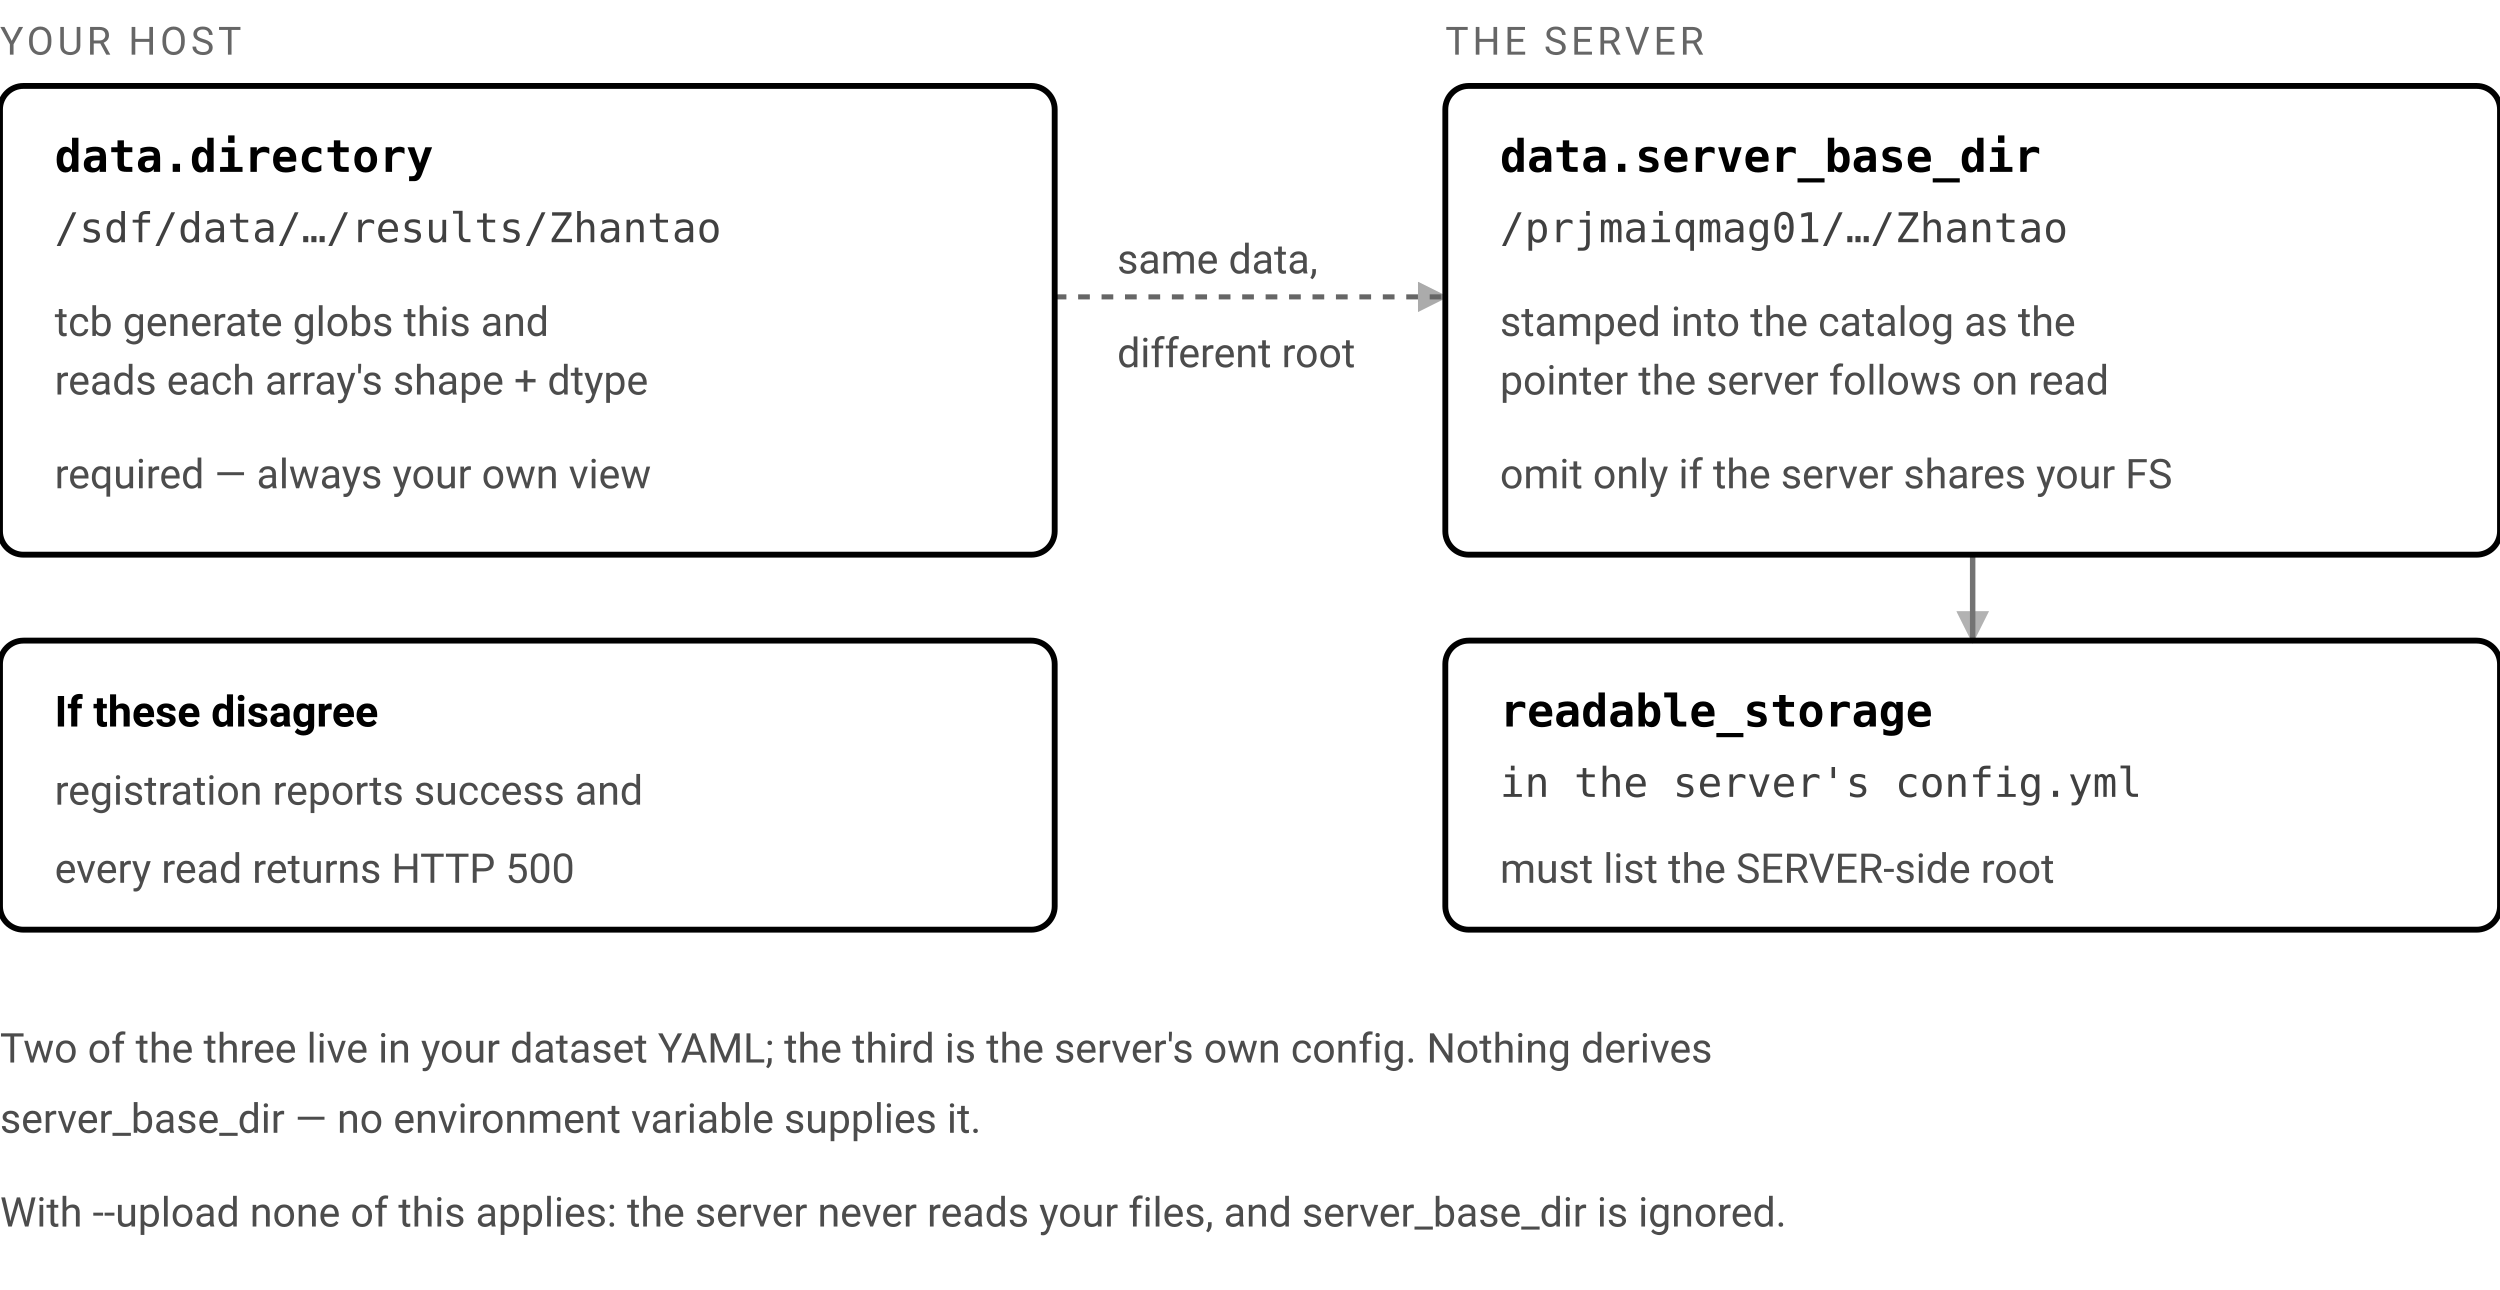
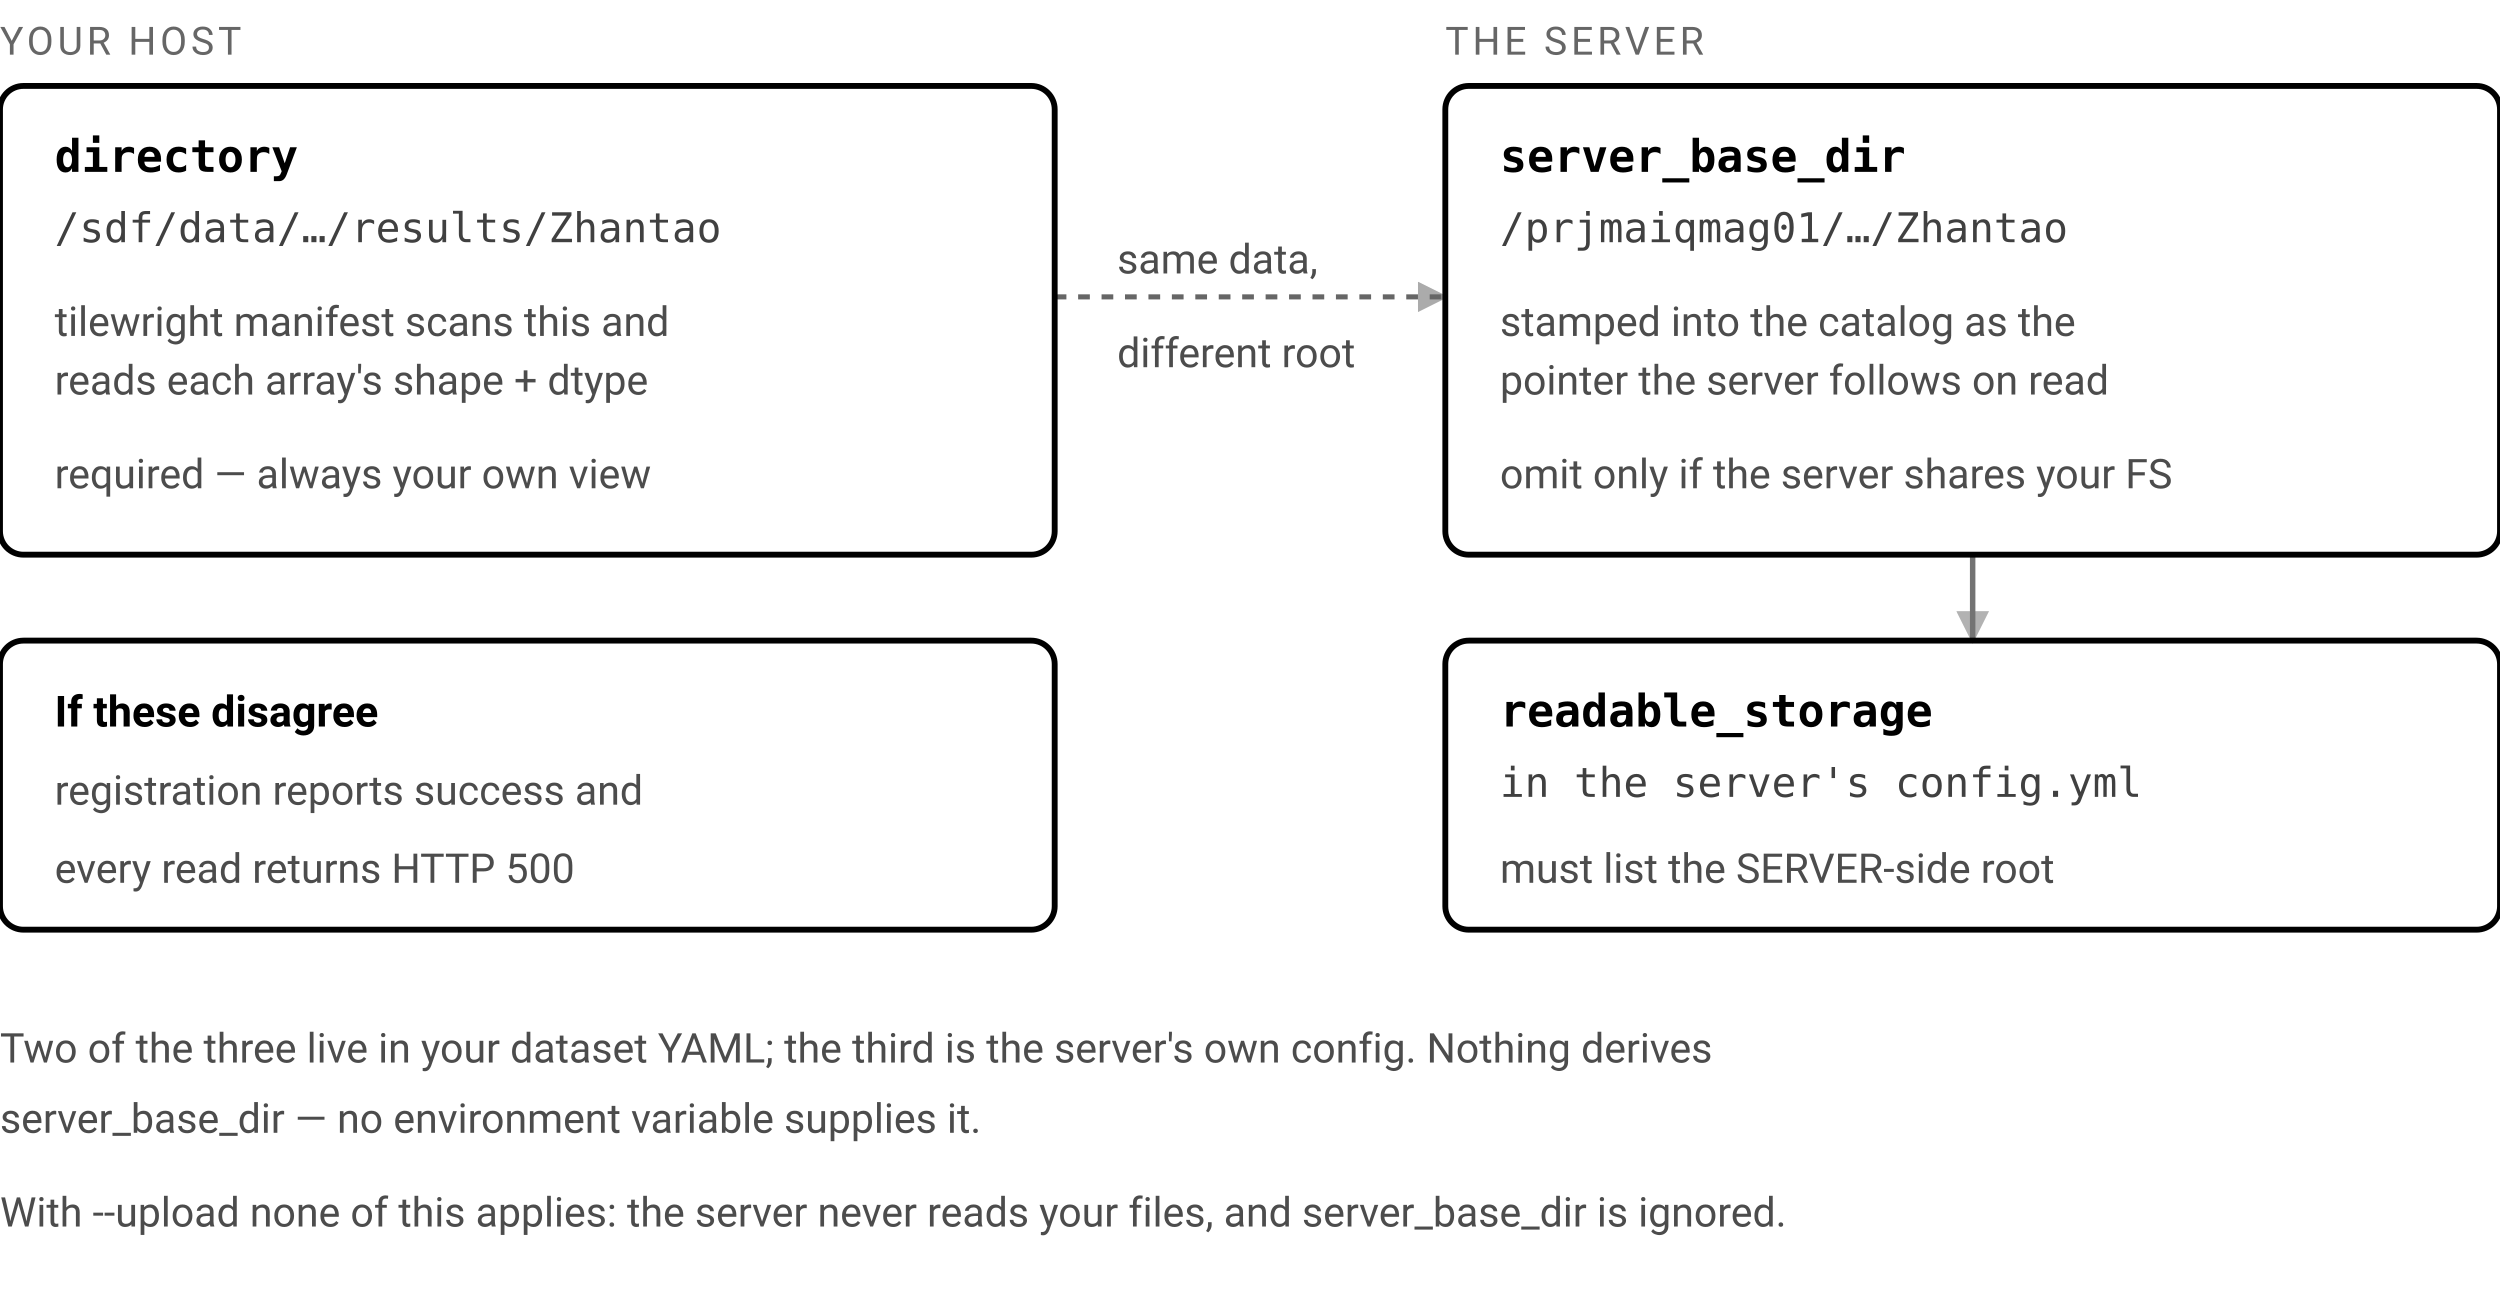
- <svg xmlns="http://www.w3.org/2000/svg" id="dg-paths" viewBox="0 0 640 330" role="img" aria-label="The path agreement trap: data.directory is a path on your host used by generate, server_base_dir is the same data as the server sees it and is written into the catalog, and readable_storage is the server's permission to read that root." font-family="system-ui, -apple-system, Segoe UI, Roboto, sans-serif" fill="currentColor">
+ <svg xmlns="http://www.w3.org/2000/svg" id="dg-paths" viewBox="0 0 640 330" role="img" aria-label="The path agreement trap: directory is a path on your host used by manifest, server_base_dir is the same data as the server sees it and is written into the catalog, and readable_storage is the server's permission to read that root." font-family="system-ui, -apple-system, Segoe UI, Roboto, sans-serif" fill="currentColor">
  <style>
    #dg-paths .host  { fill: none; stroke: currentColor; stroke-width: 1.5; }
    #dg-paths .zone  { font-size: 10px; opacity: .6; letter-spacing: .1em; }
    #dg-paths .key   { font-size: 11.5px; font-weight: 600; font-family: ui-monospace, SFMono-Regular, monospace; }
    #dg-paths .path  { font-size: 10.5px; opacity: .75; font-family: ui-monospace, SFMono-Regular, monospace; }
    #dg-paths .note  { font-size: 10.5px; opacity: .7; }
    #dg-paths .bad   { font-size: 11px; font-weight: 600; }
    #dg-paths .arrow { fill: none; stroke: currentColor; stroke-width: 1.4; opacity: .55; }
    #dg-paths .same  { fill: none; stroke: currentColor; stroke-width: 1.3; stroke-dasharray: 3 3; opacity: .6; }
  </style>
  <defs>
    <marker id="p" viewBox="0 0 10 10" refX="9" refY="5" markerWidth="6" markerHeight="6" orient="auto">
      <path d="M 0 0 L 10 5 L 0 10 z" fill="currentColor" opacity=".55" />
    </marker>
  </defs>
  <text class="zone" x="0" y="14">YOUR HOST</text>
  <rect class="host" x="0" y="22" width="270" height="120" rx="6" />
-   <text class="key" x="14" y="44">data.directory</text>
+   <text class="key" x="14" y="44">directory</text>
  <text class="path" x="14" y="62">/sdf/data/…/results/Zhantao</text>
-   <text class="note" x="14" y="86">tcb generate globs this and</text>
+   <text class="note" x="14" y="86">tilewright manifest scans this and</text>
  <text class="note" x="14" y="101">reads each array's shape + dtype</text>
  <text class="note" x="14" y="125">required — always your own view</text>
  <text class="zone" x="370" y="14">THE SERVER</text>
  <rect class="host" x="370" y="22" width="270" height="120" rx="6" />
-   <text class="key" x="384" y="44">data.server_base_dir</text>
+   <text class="key" x="384" y="44">server_base_dir</text>
  <text class="path" x="384" y="62">/prjmaiqmag01/…/Zhantao</text>
  <text class="note" x="384" y="86">stamped into the catalog as the</text>
  <text class="note" x="384" y="101">pointer the server follows on read</text>
  <text class="note" x="384" y="125">omit only if the server shares your FS</text>
  <path class="same" d="M 270 76 H 370" marker-end="url(#p)" />
  <text class="note" x="286" y="70">same data,</text>
  <text class="note" x="286" y="94">different root</text>
  <rect class="host" x="370" y="164" width="270" height="74" rx="6" />
  <text class="key" x="384" y="186">readable_storage</text>
  <text class="path" x="384" y="204">in the server's config.yml</text>
  <text class="note" x="384" y="226">must list the SERVER-side root</text>
  <path class="arrow" d="M 505 142 V 164" marker-end="url(#p)" />
  <rect class="host" x="0" y="164" width="270" height="74" rx="6" />
  <text class="bad" x="14" y="186">If these disagree</text>
  <text class="note" x="14" y="206">registration reports success and</text>
  <text class="note" x="14" y="226">every read returns HTTP 500</text>
  <text class="note" x="0" y="272">Two of the three live in your dataset YAML; the third is the server's own config. Nothing derives</text>
  <text class="note" x="0" y="290">server_base_dir — no environment variable supplies it.</text>
  <text class="note" x="0" y="314">With --upload none of this applies: the server never reads your files, and server_base_dir is ignored.</text>
</svg>
